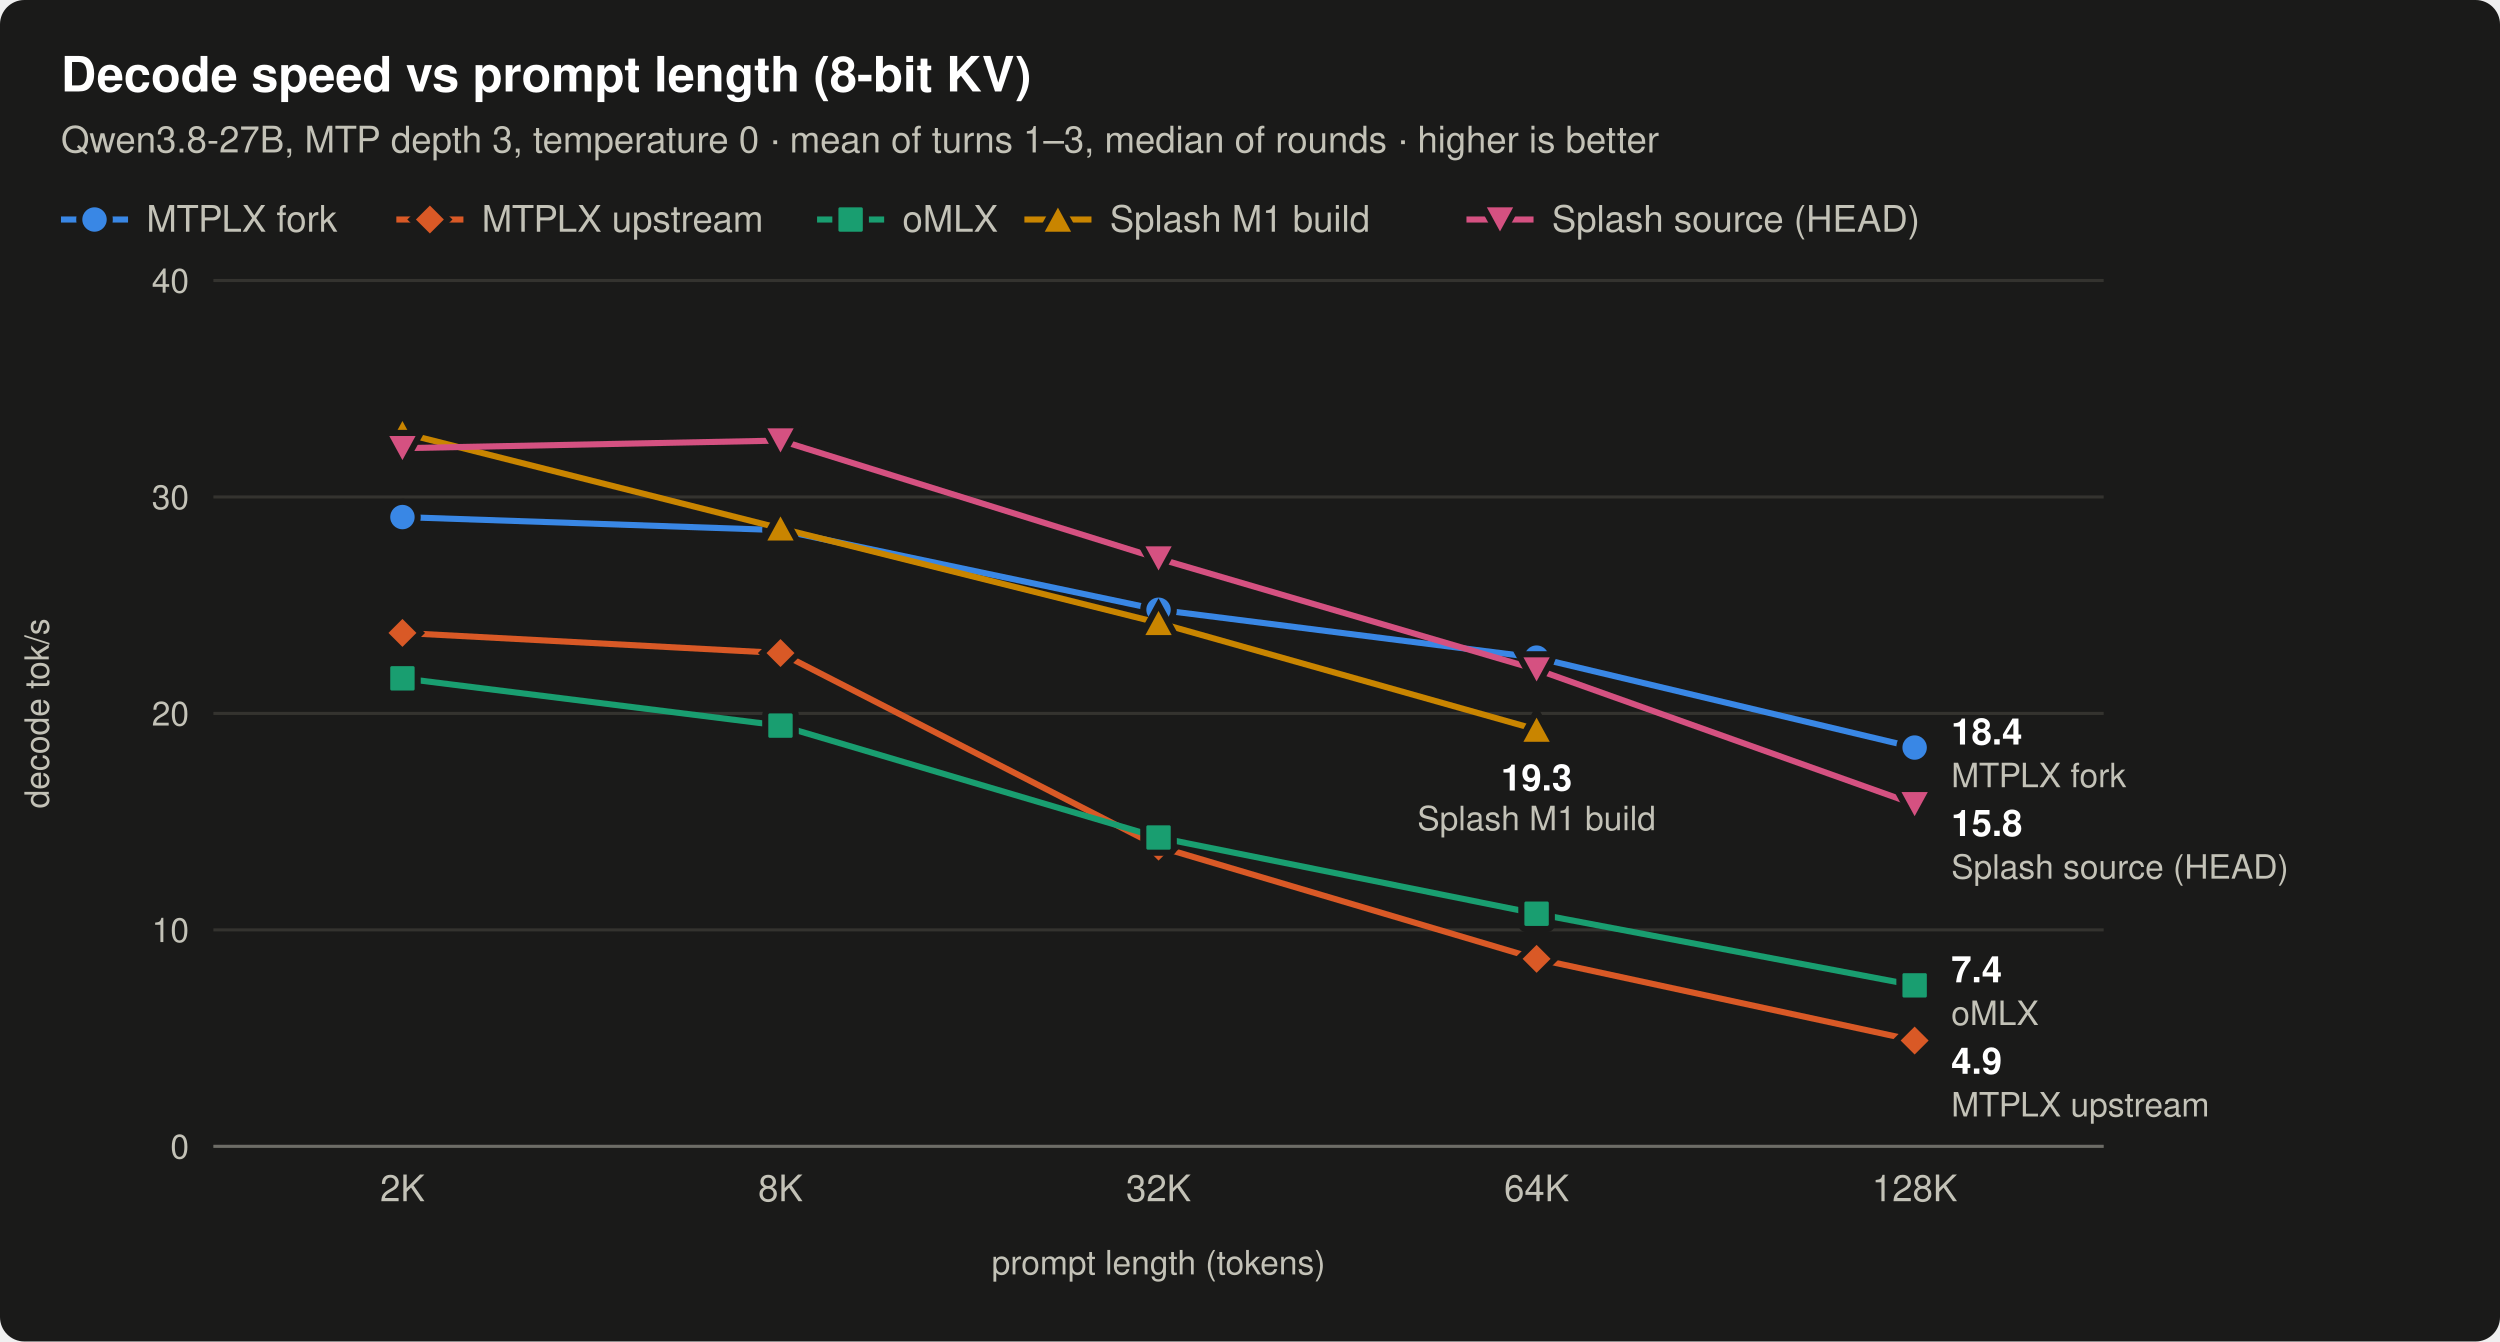
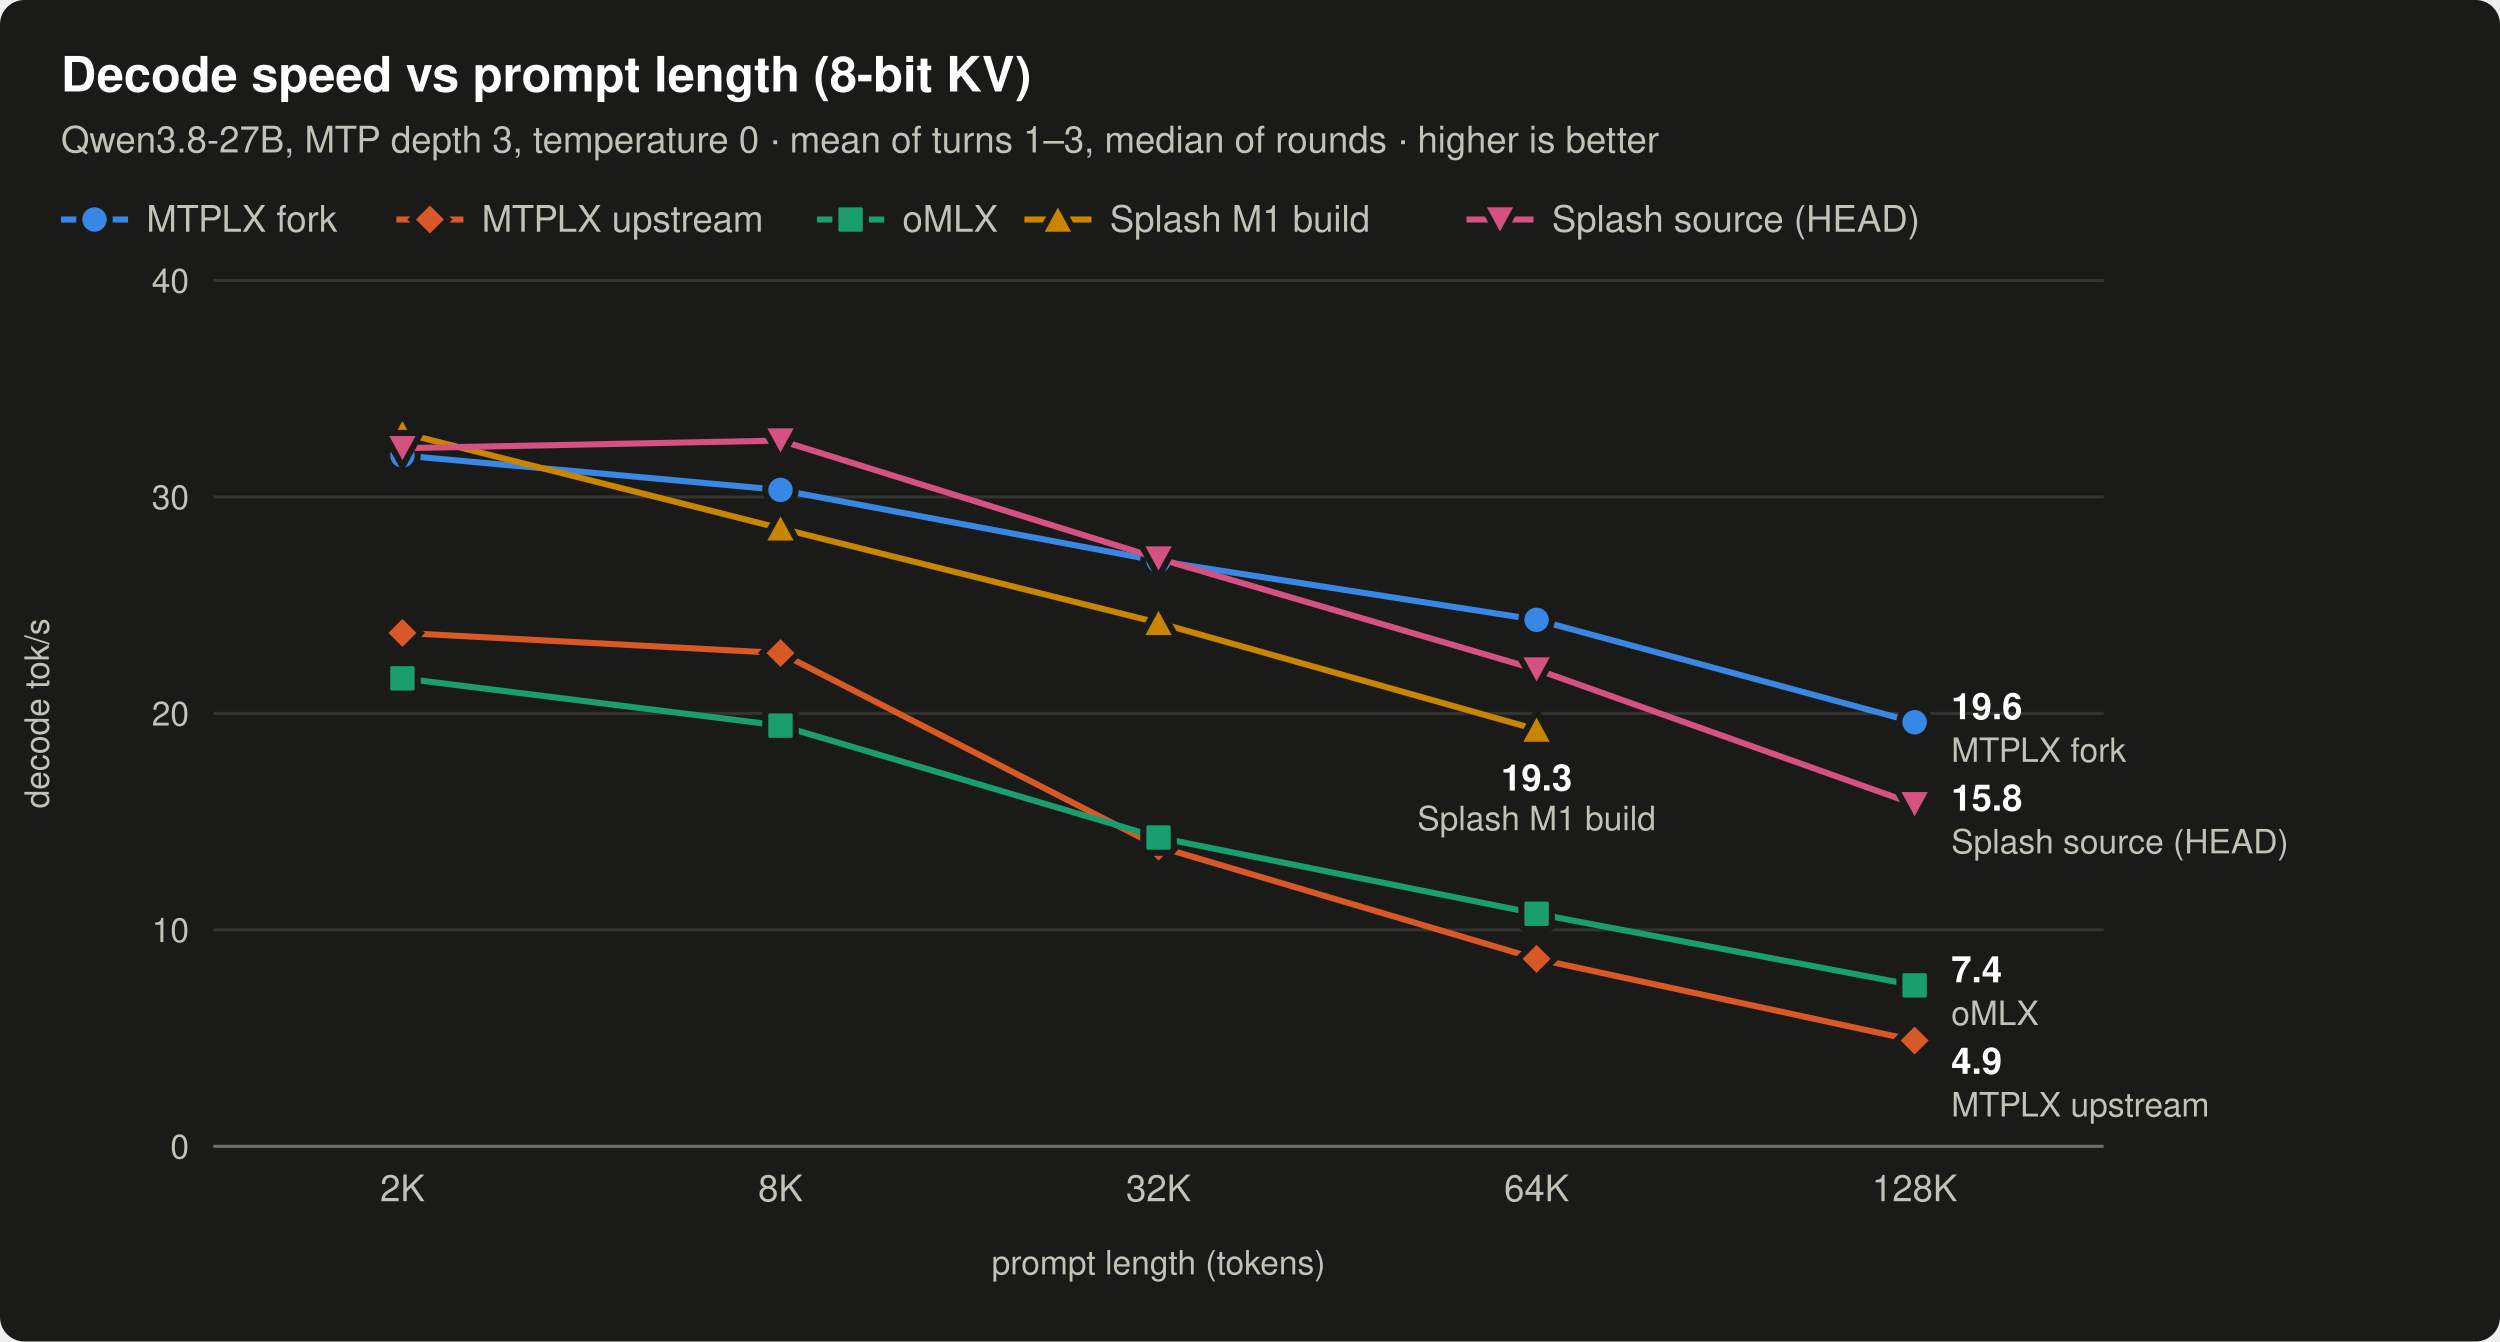
<svg xmlns="http://www.w3.org/2000/svg" viewBox="0 0 820 440" width="820" height="440" role="img" aria-label="Decode speed vs prompt length (8-bit KV)" font-family="-apple-system,BlinkMacSystemFont,Segoe UI,Helvetica,Arial,sans-serif">
  <rect width="820" height="440" rx="8" fill="#1a1a19" />
  <text x="20" y="30" fill="#ffffff" font-size="16" font-weight="600">Decode speed vs prompt length (8-bit KV)</text>
  <text x="20" y="50" fill="#c3c2b7" font-size="12">Qwen3.8-27B, MTP depth 3, temperature 0 · mean of turns 1–3, median of rounds · higher is better</text>
  <line x1="20" x2="42" y1="72" y2="72" stroke="#3987e5" stroke-width="2" />
  <circle cx="31" cy="72" r="5" fill="#3987e5" stroke="#1a1a19" stroke-width="2" />
  <text x="48" y="76" fill="#c3c2b7" font-size="12">MTPLX fork</text>
  <line x1="130" x2="152" y1="72" y2="72" stroke="#d95926" stroke-width="2" />
  <path d="M141 66L147 72L141 78L135 72Z" fill="#d95926" stroke="#1a1a19" stroke-width="2" />
  <text x="158" y="76" fill="#c3c2b7" font-size="12">MTPLX upstream</text>
  <line x1="268" x2="290" y1="72" y2="72" stroke="#199e70" stroke-width="2" />
  <rect x="274" y="67" width="10" height="10" rx="1.5" fill="#199e70" stroke="#1a1a19" stroke-width="2" />
  <text x="296" y="76" fill="#c3c2b7" font-size="12">oMLX</text>
  <line x1="336" x2="358" y1="72" y2="72" stroke="#c98500" stroke-width="2" />
  <path d="M347 66L353 77L341 77Z" fill="#c98500" stroke="#1a1a19" stroke-width="2" />
  <text x="364" y="76" fill="#c3c2b7" font-size="12">Splash M1 build</text>
  <line x1="481" x2="503" y1="72" y2="72" stroke="#d55181" stroke-width="2" />
  <path d="M492 78L498 67L486 67Z" fill="#d55181" stroke="#1a1a19" stroke-width="2" />
  <text x="509" y="76" fill="#c3c2b7" font-size="12">Splash source (HEAD)</text>
  <line x1="70" x2="690" y1="376.0" y2="376.0" stroke="#34332f" />
  <text x="62" y="380.0" fill="#c3c2b7" font-size="11" text-anchor="end">0</text>
  <line x1="70" x2="690" y1="305.0" y2="305.0" stroke="#34332f" />
  <text x="62" y="309.0" fill="#c3c2b7" font-size="11" text-anchor="end">10</text>
  <line x1="70" x2="690" y1="234.0" y2="234.0" stroke="#34332f" />
  <text x="62" y="238.0" fill="#c3c2b7" font-size="11" text-anchor="end">20</text>
  <line x1="70" x2="690" y1="163.0" y2="163.0" stroke="#34332f" />
  <text x="62" y="167.0" fill="#c3c2b7" font-size="11" text-anchor="end">30</text>
  <line x1="70" x2="690" y1="92.0" y2="92.0" stroke="#34332f" />
  <text x="62" y="96.0" fill="#c3c2b7" font-size="11" text-anchor="end">40</text>
  <line x1="70" x2="690" y1="376" y2="376" stroke="#6d6c66" />
  <text x="132.0" y="394" fill="#c3c2b7" font-size="12" text-anchor="middle">2K</text>
  <text x="256.0" y="394" fill="#c3c2b7" font-size="12" text-anchor="middle">8K</text>
  <text x="380.0" y="394" fill="#c3c2b7" font-size="12" text-anchor="middle">32K</text>
  <text x="504.0" y="394" fill="#c3c2b7" font-size="12" text-anchor="middle">64K</text>
  <text x="628.0" y="394" fill="#c3c2b7" font-size="12" text-anchor="middle">128K</text>
  <text x="380.0" y="418" fill="#c3c2b7" font-size="11" text-anchor="middle">prompt length (tokens)</text>
  <text x="16" y="234.0" fill="#c3c2b7" font-size="11" text-anchor="middle" transform="rotate(-90 16 234.0)">decode tok/s</text>
-   <polyline points="132.0,169.6 256.0,173.9 380.0,200.0 504.0,215.7 628.0,245.2" fill="none" stroke="#3987e5" stroke-width="2" stroke-linejoin="round" />
-   <circle cx="132.0" cy="169.6" r="5" fill="#3987e5" stroke="#1a1a19" stroke-width="2" />
-   <circle cx="256.0" cy="173.9" r="5" fill="#3987e5" stroke="#1a1a19" stroke-width="2" />
-   <circle cx="380.0" cy="200.0" r="5" fill="#3987e5" stroke="#1a1a19" stroke-width="2" />
-   <circle cx="504.0" cy="215.7" r="5" fill="#3987e5" stroke="#1a1a19" stroke-width="2" />
-   <circle cx="628.0" cy="245.2" r="5" fill="#3987e5" stroke="#1a1a19" stroke-width="2" />
+   <polyline points="132.0,149.4 256.0,160.7 380.0,184.0 504.0,203.3 628.0,236.9" fill="none" stroke="#3987e5" stroke-width="2" stroke-linejoin="round" />
+   <circle cx="132.0" cy="149.4" r="5" fill="#3987e5" stroke="#1a1a19" stroke-width="2" />
+   <circle cx="256.0" cy="160.7" r="5" fill="#3987e5" stroke="#1a1a19" stroke-width="2" />
+   <circle cx="380.0" cy="184.0" r="5" fill="#3987e5" stroke="#1a1a19" stroke-width="2" />
+   <circle cx="504.0" cy="203.3" r="5" fill="#3987e5" stroke="#1a1a19" stroke-width="2" />
+   <circle cx="628.0" cy="236.9" r="5" fill="#3987e5" stroke="#1a1a19" stroke-width="2" />
  <polyline points="132.0,207.6 256.0,214.2 380.0,277.7 504.0,314.5 628.0,341.3" fill="none" stroke="#d95926" stroke-width="2" stroke-linejoin="round" />
  <path d="M132.0 201.6L138.0 207.6L132.0 213.6L126.0 207.6Z" fill="#d95926" stroke="#1a1a19" stroke-width="2" />
  <path d="M256.0 208.2L262.0 214.2L256.0 220.2L250.0 214.2Z" fill="#d95926" stroke="#1a1a19" stroke-width="2" />
  <path d="M380.0 271.7L386.0 277.7L380.0 283.7L374.0 277.7Z" fill="#d95926" stroke="#1a1a19" stroke-width="2" />
  <path d="M504.0 308.5L510.0 314.5L504.0 320.5L498.0 314.5Z" fill="#d95926" stroke="#1a1a19" stroke-width="2" />
  <path d="M628.0 335.3L634.0 341.3L628.0 347.3L622.0 341.3Z" fill="#d95926" stroke="#1a1a19" stroke-width="2" />
  <polyline points="132.0,222.5 256.0,238.0 380.0,274.7 504.0,299.7 628.0,323.2" fill="none" stroke="#199e70" stroke-width="2" stroke-linejoin="round" />
  <rect x="127.0" y="217.5" width="10" height="10" rx="1.5" fill="#199e70" stroke="#1a1a19" stroke-width="2" />
  <rect x="251.0" y="233.0" width="10" height="10" rx="1.5" fill="#199e70" stroke="#1a1a19" stroke-width="2" />
  <rect x="375.0" y="269.7" width="10" height="10" rx="1.5" fill="#199e70" stroke="#1a1a19" stroke-width="2" />
  <rect x="499.0" y="294.7" width="10" height="10" rx="1.5" fill="#199e70" stroke="#1a1a19" stroke-width="2" />
  <rect x="623.0" y="318.2" width="10" height="10" rx="1.5" fill="#199e70" stroke="#1a1a19" stroke-width="2" />
  <polyline points="132.0,142.0 256.0,173.3 380.0,204.3 504.0,239.3" fill="none" stroke="#c98500" stroke-width="2" stroke-linejoin="round" />
  <path d="M132.0 136.0L138.0 147.0L126.0 147.0Z" fill="#c98500" stroke="#1a1a19" stroke-width="2" />
  <path d="M256.0 167.3L262.0 178.3L250.0 178.3Z" fill="#c98500" stroke="#1a1a19" stroke-width="2" />
  <path d="M380.0 198.3L386.0 209.3L374.0 209.3Z" fill="#c98500" stroke="#1a1a19" stroke-width="2" />
  <path d="M504.0 233.3L510.0 244.3L498.0 244.3Z" fill="#c98500" stroke="#1a1a19" stroke-width="2" />
  <text x="504.0" y="259.3" fill="#ffffff" font-size="12" font-weight="600" text-anchor="middle">19.3</text>
  <text x="504.0" y="272.3" fill="#c3c2b7" font-size="11" text-anchor="middle">Splash M1 build</text>
  <polyline points="132.0,147.0 256.0,144.5 380.0,183.2 504.0,219.6 628.0,263.8" fill="none" stroke="#d55181" stroke-width="2" stroke-linejoin="round" />
  <path d="M132.0 153.0L138.0 142.0L126.0 142.0Z" fill="#d55181" stroke="#1a1a19" stroke-width="2" />
  <path d="M256.0 150.5L262.0 139.5L250.0 139.5Z" fill="#d55181" stroke="#1a1a19" stroke-width="2" />
  <path d="M380.0 189.2L386.0 178.2L374.0 178.2Z" fill="#d55181" stroke="#1a1a19" stroke-width="2" />
  <path d="M504.0 225.6L510.0 214.6L498.0 214.6Z" fill="#d55181" stroke="#1a1a19" stroke-width="2" />
  <path d="M628.0 269.8L634.0 258.8L622.0 258.8Z" fill="#d55181" stroke="#1a1a19" stroke-width="2" />
-   <text x="640.0" y="244.2" fill="#ffffff" font-size="12" font-weight="600">18.4</text>
-   <text x="640.0" y="258.2" fill="#c3c2b7" font-size="11">MTPLX fork</text>
-   <text x="640.0" y="274.2" fill="#ffffff" font-size="12" font-weight="600">15.8</text>
-   <text x="640.0" y="288.2" fill="#c3c2b7" font-size="11">Splash source (HEAD)</text>
+   <text x="640.0" y="235.9" fill="#ffffff" font-size="12" font-weight="600">19.6</text>
+   <text x="640.0" y="249.9" fill="#c3c2b7" font-size="11">MTPLX fork</text>
+   <text x="640.0" y="265.9" fill="#ffffff" font-size="12" font-weight="600">15.8</text>
+   <text x="640.0" y="279.9" fill="#c3c2b7" font-size="11">Splash source (HEAD)</text>
  <text x="640.0" y="322.2" fill="#ffffff" font-size="12" font-weight="600">7.4</text>
  <text x="640.0" y="336.2" fill="#c3c2b7" font-size="11">oMLX</text>
  <text x="640.0" y="352.2" fill="#ffffff" font-size="12" font-weight="600">4.9</text>
  <text x="640.0" y="366.2" fill="#c3c2b7" font-size="11">MTPLX upstream</text>
</svg>
